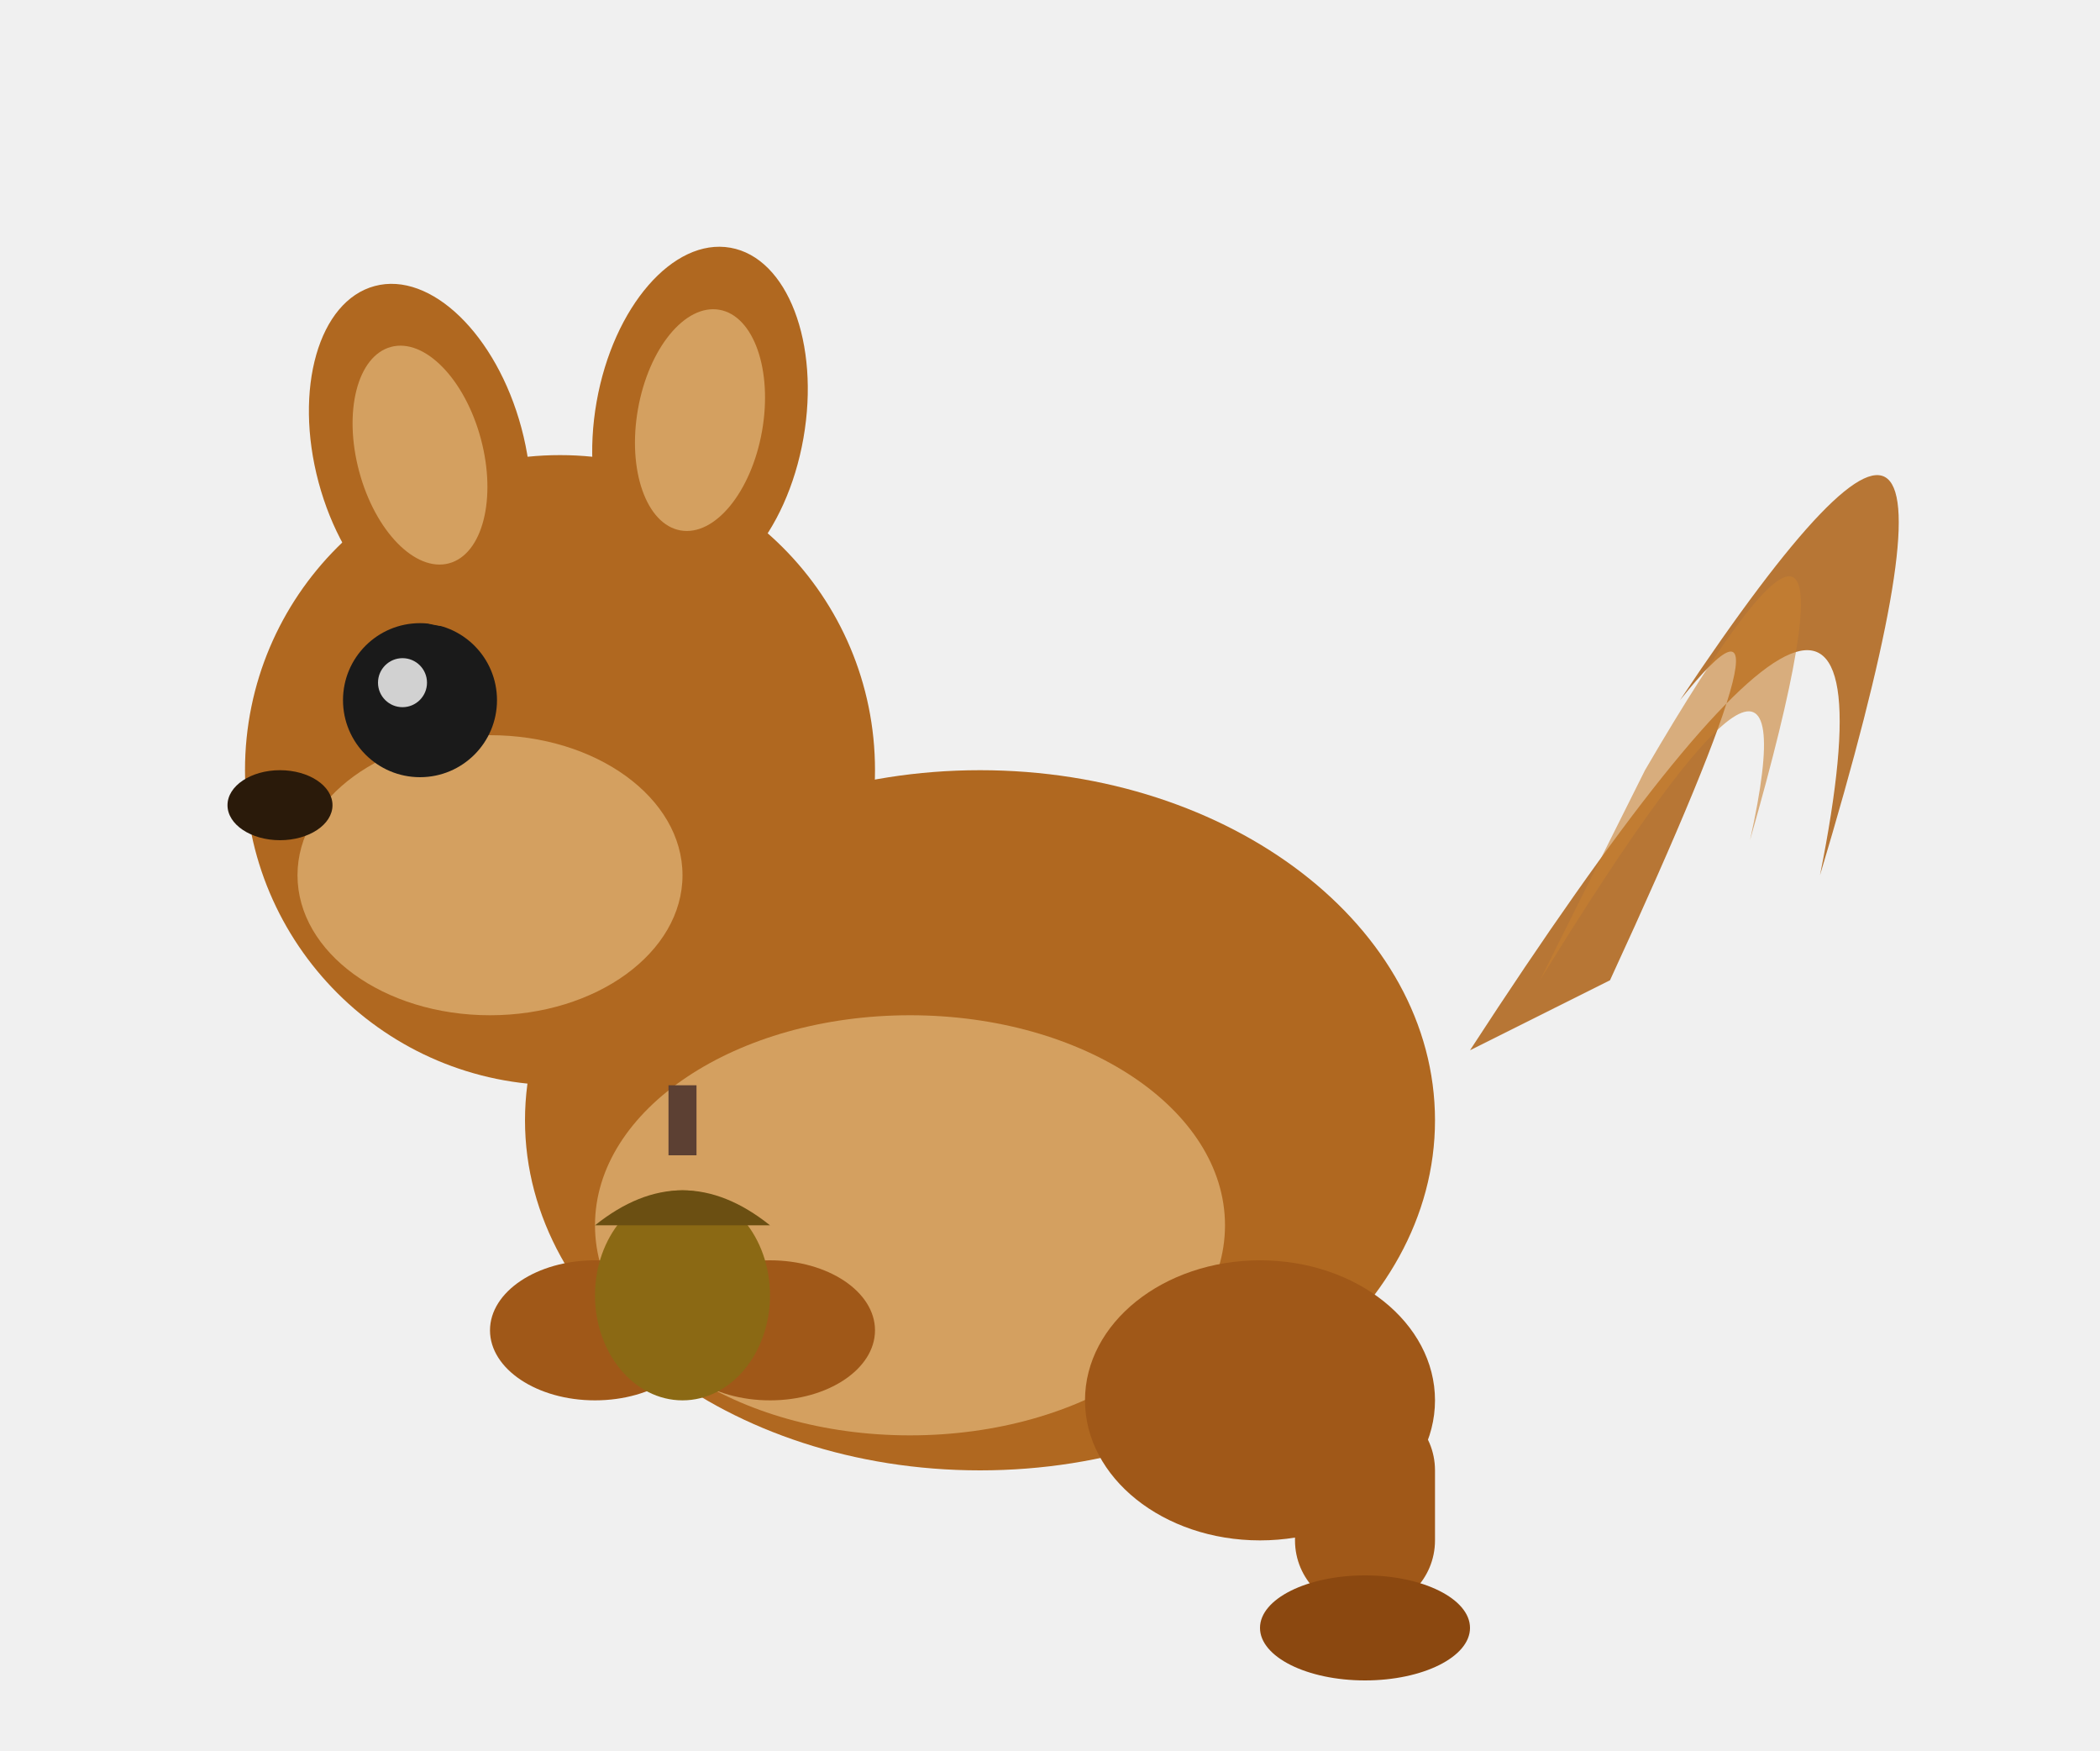
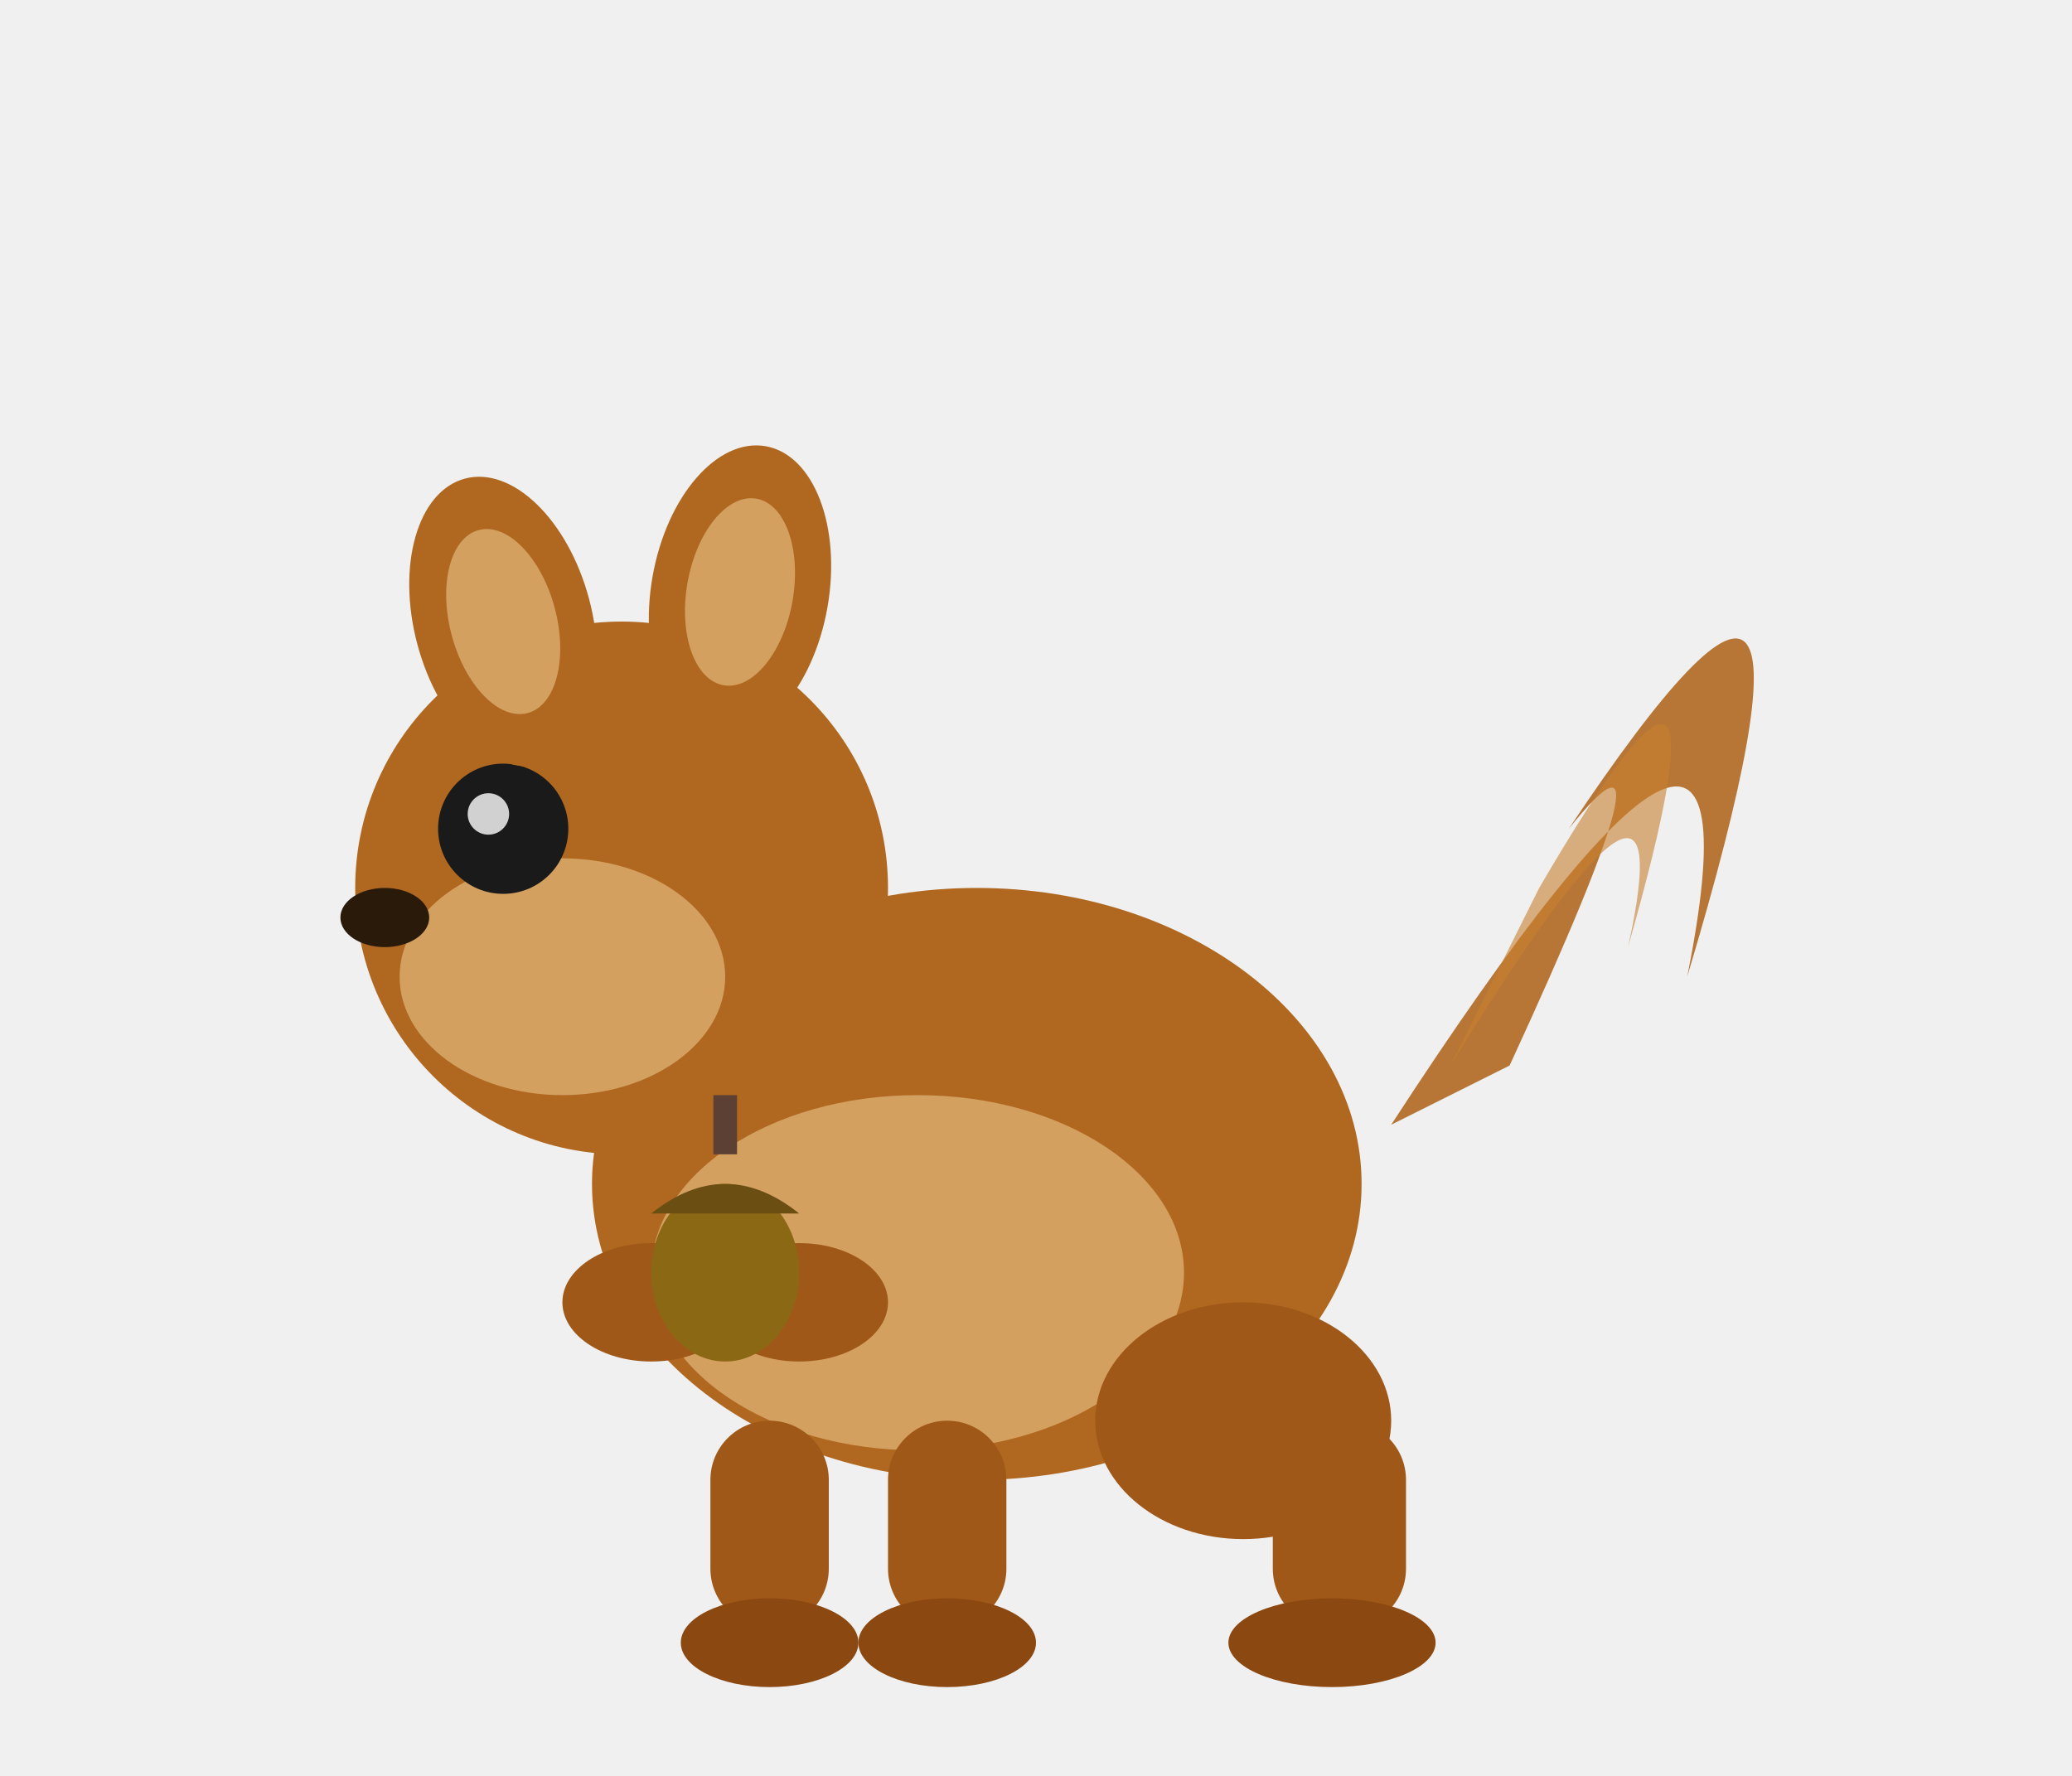
- <svg xmlns="http://www.w3.org/2000/svg" viewBox="0 0 60 50" width="60" height="50">
+ <svg xmlns="http://www.w3.org/2000/svg" viewBox="-5 -8 70 60" width="70" height="60">
  <style>
    @keyframes tailFluff { 0%,100%{transform:rotate(-5deg) scaleX(1)} 50%{transform:rotate(8deg) scaleX(1.05)} }
    @keyframes squirrelBob { 0%,100%{transform:translateY(0)} 50%{transform:translateY(-2px)} }
    .squirrel-body { animation: squirrelBob 2s ease-in-out infinite; }
    .squirrel-tail { animation: tailFluff 2.5s ease-in-out infinite; transform-origin: 42px 30px; }
  </style>
  <g class="squirrel-body">
    <g class="squirrel-tail">
      <path d="M42 30 Q55 10 52 25 Q58 5 48 20 Q52 15 46 28" fill="#B06820" opacity="0.9" />
      <path d="M44 28 Q52 15 50 24 Q54 10 47 22" fill="#C88030" opacity="0.6" />
    </g>
    <ellipse cx="28" cy="32" rx="13" ry="10" fill="#B06820" />
    <ellipse cx="26" cy="35" rx="9" ry="6" fill="#D4A060" />
    <circle cx="16" cy="22" r="9" fill="#B06820" />
    <ellipse cx="14" cy="25" rx="5.5" ry="4" fill="#D4A060" />
    <circle cx="12" cy="20" r="2.2" fill="#1a1a1a" />
    <circle cx="11.5" cy="19.5" r="0.7" fill="white" opacity="0.8" />
    <ellipse cx="8" cy="23" rx="1.5" ry="1" fill="#2a1a0a" />
    <ellipse cx="12" cy="13" rx="3" ry="5" fill="#B06820" transform="rotate(-15 12 13)" />
    <ellipse cx="12" cy="13" rx="1.8" ry="3.2" fill="#D4A060" transform="rotate(-15 12 13)" />
    <ellipse cx="20" cy="12" rx="3" ry="5" fill="#B06820" transform="rotate(10 20 12)" />
    <ellipse cx="20" cy="12" rx="1.8" ry="3.2" fill="#D4A060" transform="rotate(10 20 12)" />
-     <ellipse cx="17" cy="38" rx="3" ry="2" fill="#A05818" />
-     <ellipse cx="22" cy="38" rx="3" ry="2" fill="#A05818" />
-     <ellipse cx="19.5" cy="37" rx="2.5" ry="3" fill="#8B6914" />
-     <path d="M17 35 Q19.5 33 22 35" fill="#6B4F12" />
-     <line x1="19.5" y1="33" x2="19.5" y2="31" stroke="#5C4033" stroke-width="0.8" />
-     <ellipse cx="36" cy="40" rx="5" ry="4" fill="#A05818" />
-     <rect x="37" y="40" width="4" height="6" rx="2" fill="#A05818" />
-     <ellipse cx="39" cy="46.5" rx="3" ry="1.5" fill="#8B4810" />
+     <ellipse cx="17" cy="36" rx="3" ry="2" fill="#A05818" />
+     <ellipse cx="22" cy="36" rx="3" ry="2" fill="#A05818" />
+     <ellipse cx="19.5" cy="35" rx="2.5" ry="3" fill="#8B6914" />
+     <path d="M17 33 Q19.5 31 22 33" fill="#6B4F12" />
+     <line x1="19.5" y1="31" x2="19.5" y2="29" stroke="#5C4033" stroke-width="0.8" />
+     <rect x="19" y="40" width="4" height="7" rx="2" fill="#A05818" />
+     <rect x="25" y="40" width="4" height="7" rx="2" fill="#A05818" />
+     <ellipse cx="21" cy="47.5" rx="3" ry="1.5" fill="#8B4810" />
+     <ellipse cx="27" cy="47.5" rx="3" ry="1.5" fill="#8B4810" />
+     <ellipse cx="37" cy="40" rx="5" ry="4" fill="#A05818" />
+     <rect x="38" y="40" width="4.5" height="7" rx="2" fill="#A05818" />
+     <ellipse cx="40" cy="47.5" rx="3.5" ry="1.5" fill="#8B4810" />
  </g>
</svg>
